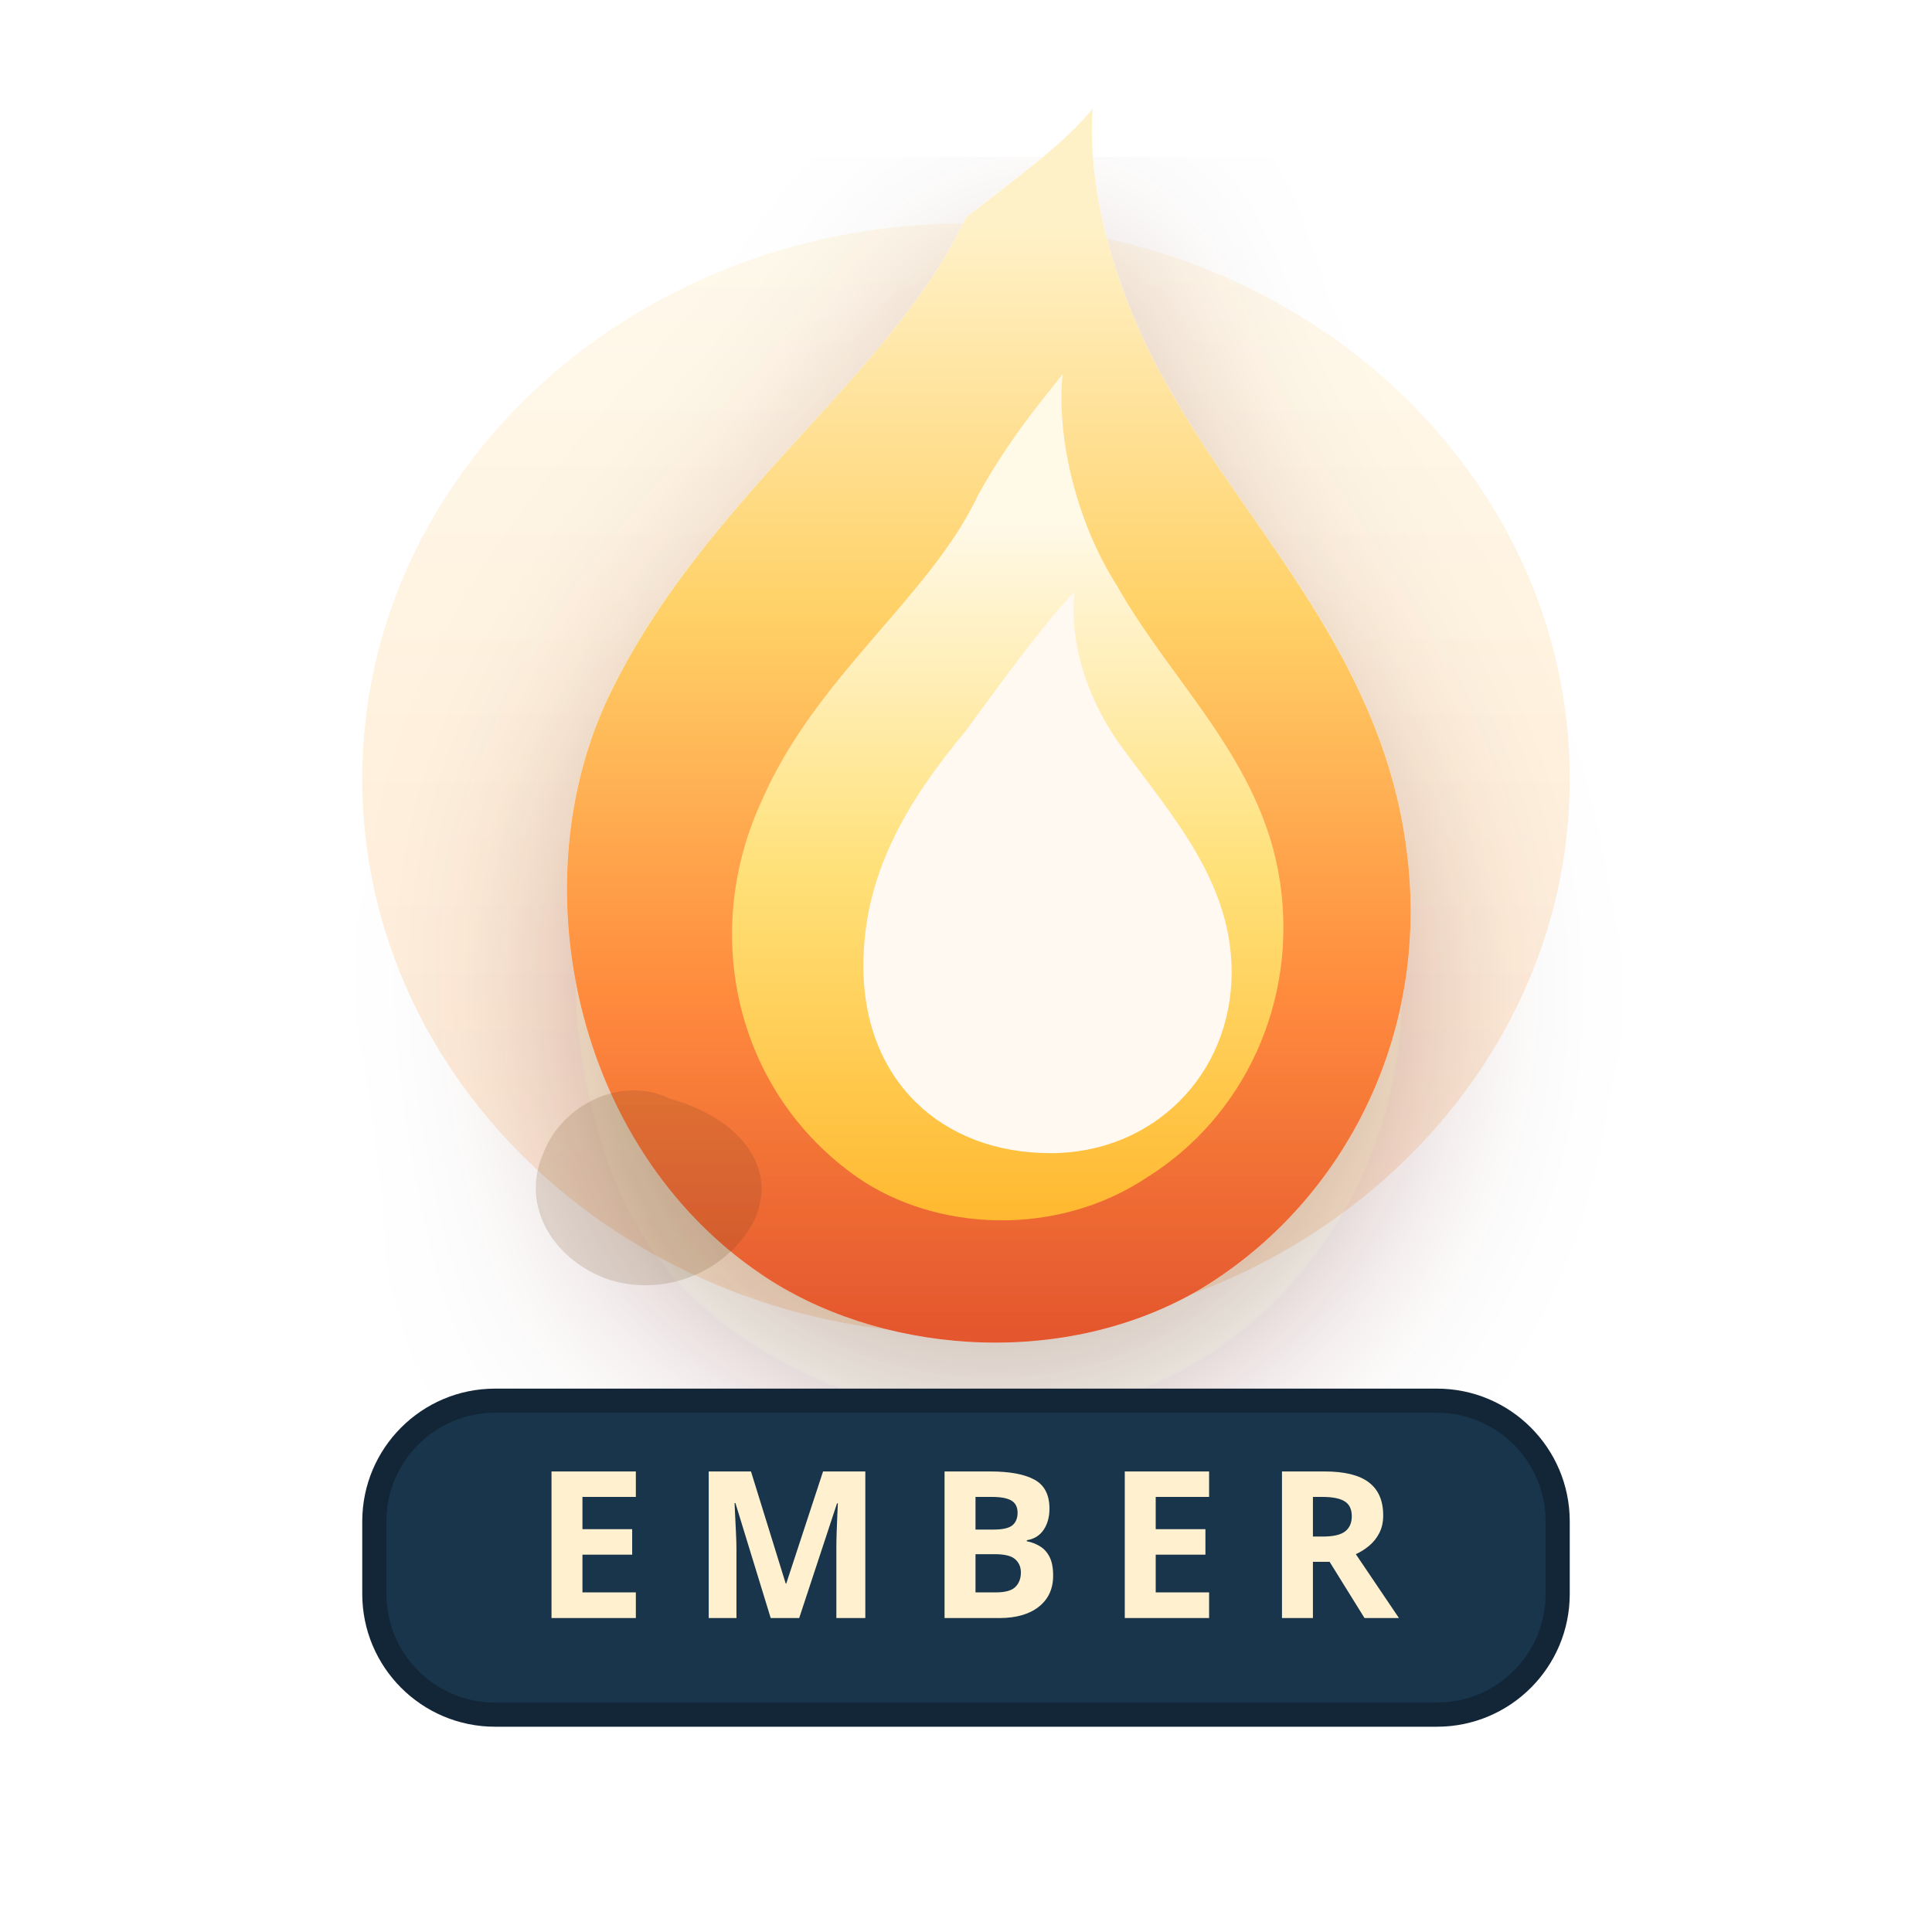
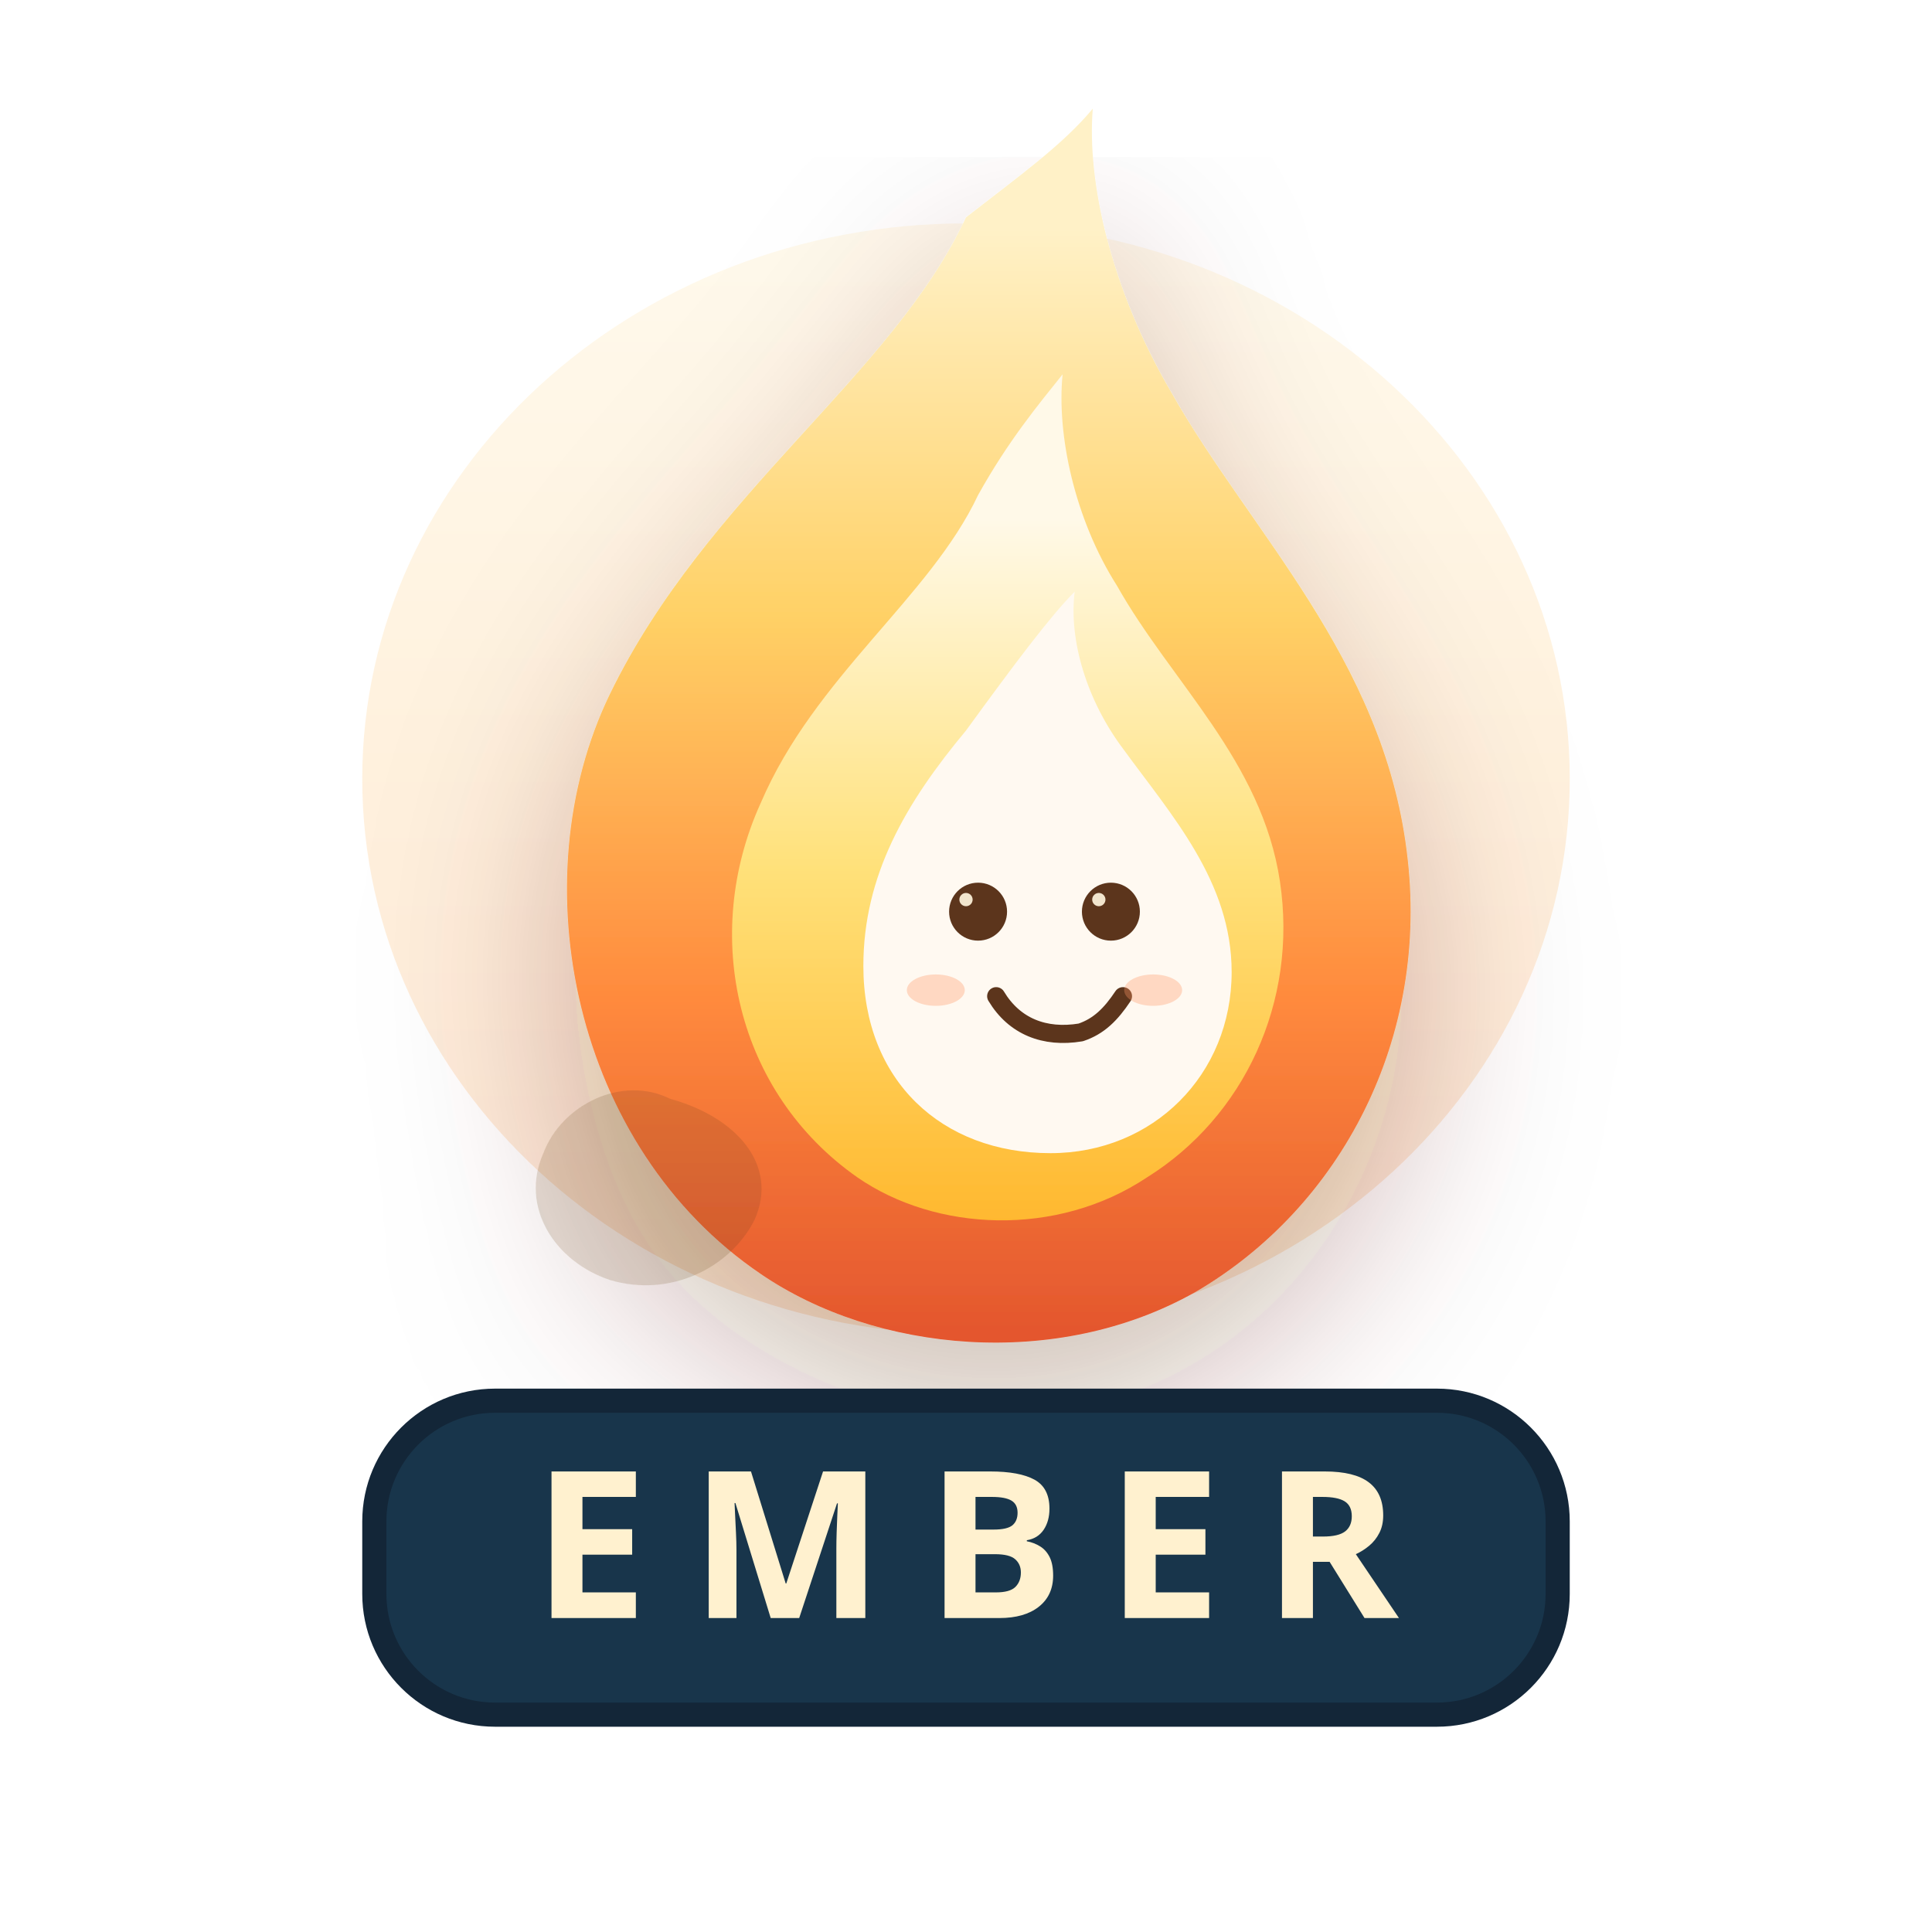
<svg xmlns="http://www.w3.org/2000/svg" width="320" height="320" viewBox="0 0 320 320" fill="none">
  <defs>
    <linearGradient id="bgGlow" x1="160" y1="24" x2="160" y2="240" gradientUnits="userSpaceOnUse">
      <stop stop-color="#FFE7A3" />
      <stop offset="0.45" stop-color="#FFB347" />
      <stop offset="1" stop-color="#F97316" />
    </linearGradient>
    <linearGradient id="outerFlame" x1="160" y1="38" x2="160" y2="220" gradientUnits="userSpaceOnUse">
      <stop stop-color="#FFF1C7" />
      <stop offset="0.35" stop-color="#FFD166" />
      <stop offset="0.7" stop-color="#FF8A3D" />
      <stop offset="1" stop-color="#E4572E" />
    </linearGradient>
    <linearGradient id="innerFlame" x1="160" y1="86" x2="160" y2="214" gradientUnits="userSpaceOnUse">
      <stop stop-color="#FFF9E8" />
      <stop offset="0.45" stop-color="#FFE17A" />
      <stop offset="1" stop-color="#FFB020" />
    </linearGradient>
    <filter id="softShadow" x="30" y="12" width="260" height="228" filterUnits="userSpaceOnUse" color-interpolation-filters="sRGB">
      <feDropShadow dx="0" dy="14" stdDeviation="16" flood-color="#5B2504" flood-opacity="0.28" />
    </filter>
  </defs>
  <ellipse cx="160" cy="129" rx="100" ry="92" fill="url(#bgGlow)" opacity="0.18" />
  <g filter="url(#softShadow)">
    <path d="M160 36C148 62 117 82 101 115C86 146 95 190 126 211C145 224 175 227 198 214C222 200 237 172 233 141C229 109 207 88 194 65C184 48 180 30 181 18C176 24 169 29 160 36Z" fill="url(#outerFlame)" />
    <path d="M162 82C154 99 135 112 126 133C116 155 122 181 142 195C155 204 175 205 190 195C206 185 215 166 212 146C209 126 194 113 185 97C178 86 175 72 176 62C172 67 167 73 162 82Z" fill="url(#innerFlame)" />
    <path d="M160 121C150 133 143 145 143 160C143 179 156 191 174 191C191 191 204 178 204 161C204 146 194 135 186 124C180 116 177 106 178 98C174 102 168 110 160 121Z" fill="#FFF9F1" />
+     <circle cx="162" cy="151" r="4.8" fill="#5B341C" />
+     <circle cx="184" cy="151" r="4.8" fill="#5B341C" />
+     <circle cx="160" cy="149" r="1.1" fill="#FFF4DC" opacity="0.92" />
+     <circle cx="182" cy="149" r="1.1" fill="#FFF4DC" opacity="0.92" />
+     <path d="M165 165C168 170 173 172 179 171C182 170 184 168 186 165" stroke="#5B341C" stroke-width="3" stroke-linecap="round" stroke-linejoin="round" fill="none" />
+     <ellipse cx="155" cy="164" rx="4.8" ry="2.6" fill="#FF9966" opacity="0.34" />
+     <ellipse cx="191" cy="164" rx="4.8" ry="2.6" fill="#FF9966" opacity="0.34" />
    <path d="M111 182C103 178 93 183 90 191C86 200 92 209 101 212C111 215 121 210 125 202C129 193 122 185 111 182Z" fill="#5B341C" opacity="0.16" />
  </g>
  <g transform="translate(60 230)">
    <rect x="0" y="0" width="200" height="56" rx="22" fill="#132638" />
    <rect x="4" y="4" width="192" height="48" rx="18" fill="#18354B" />
    <text x="100" y="38" text-anchor="middle" font-size="34" font-weight="900" letter-spacing="7" fill="#FFF1CF" font-family="Avenir Next, Trebuchet MS, Verdana, sans-serif">EMBER</text>
  </g>
</svg>
